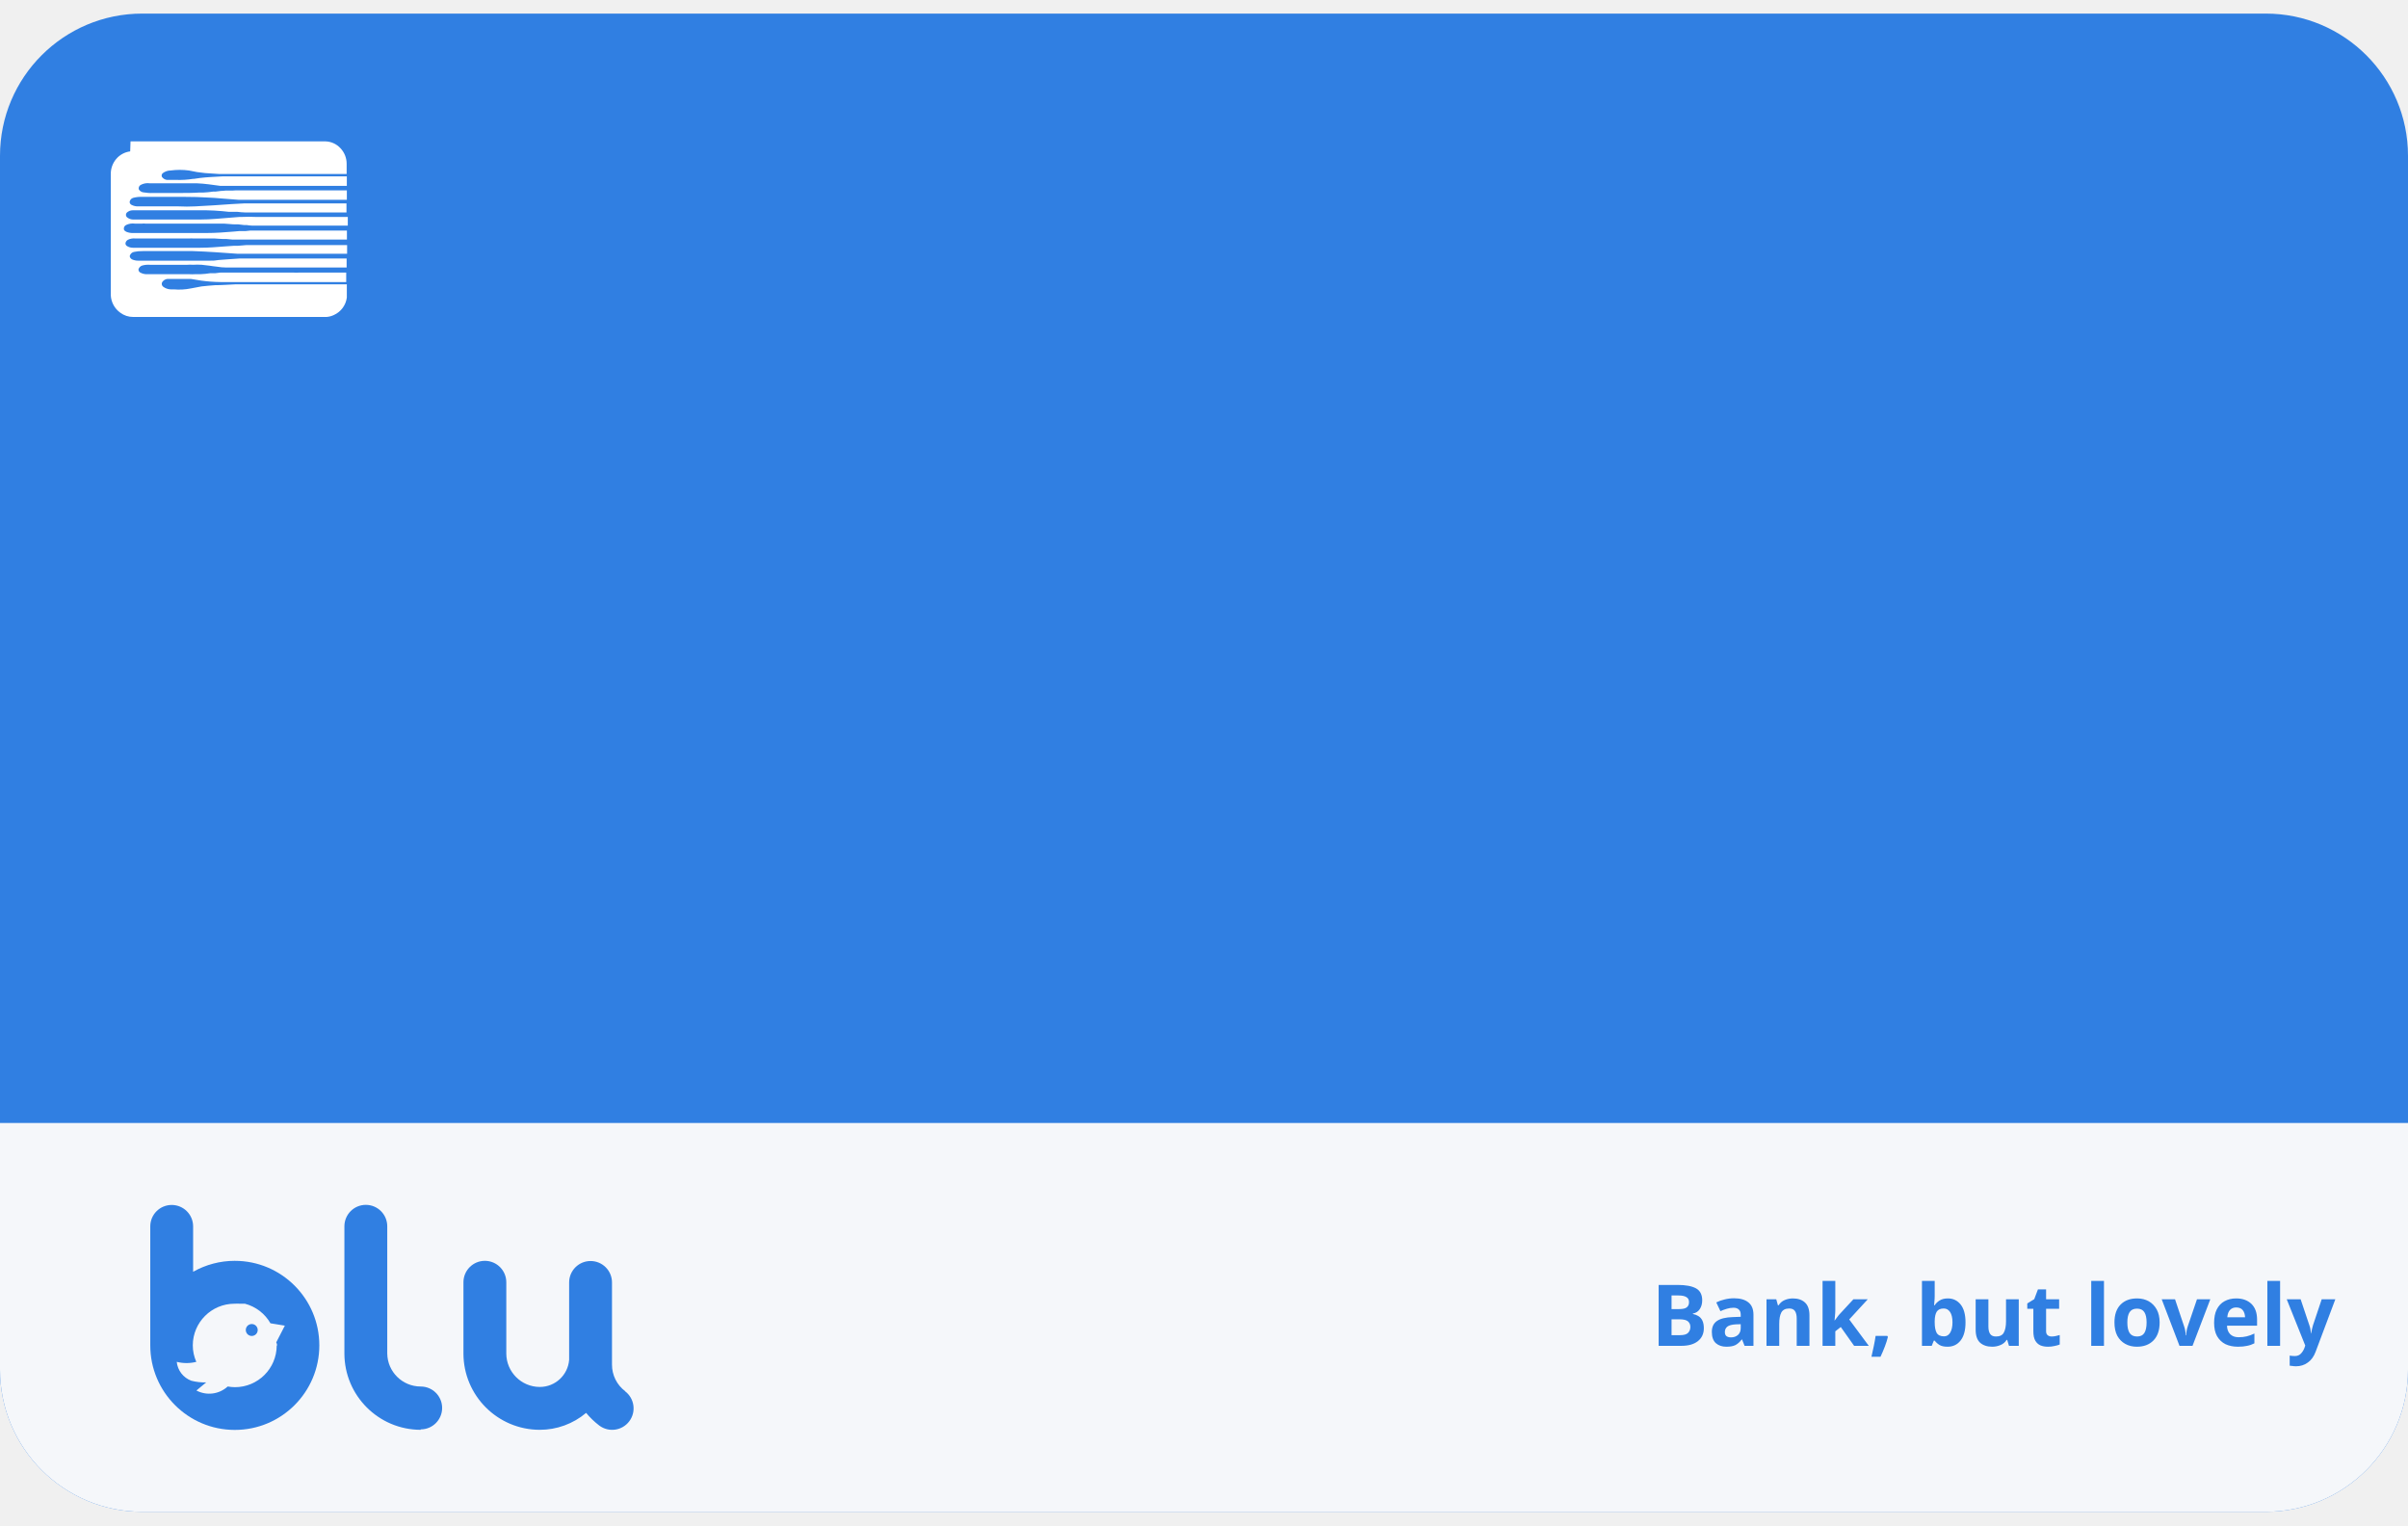
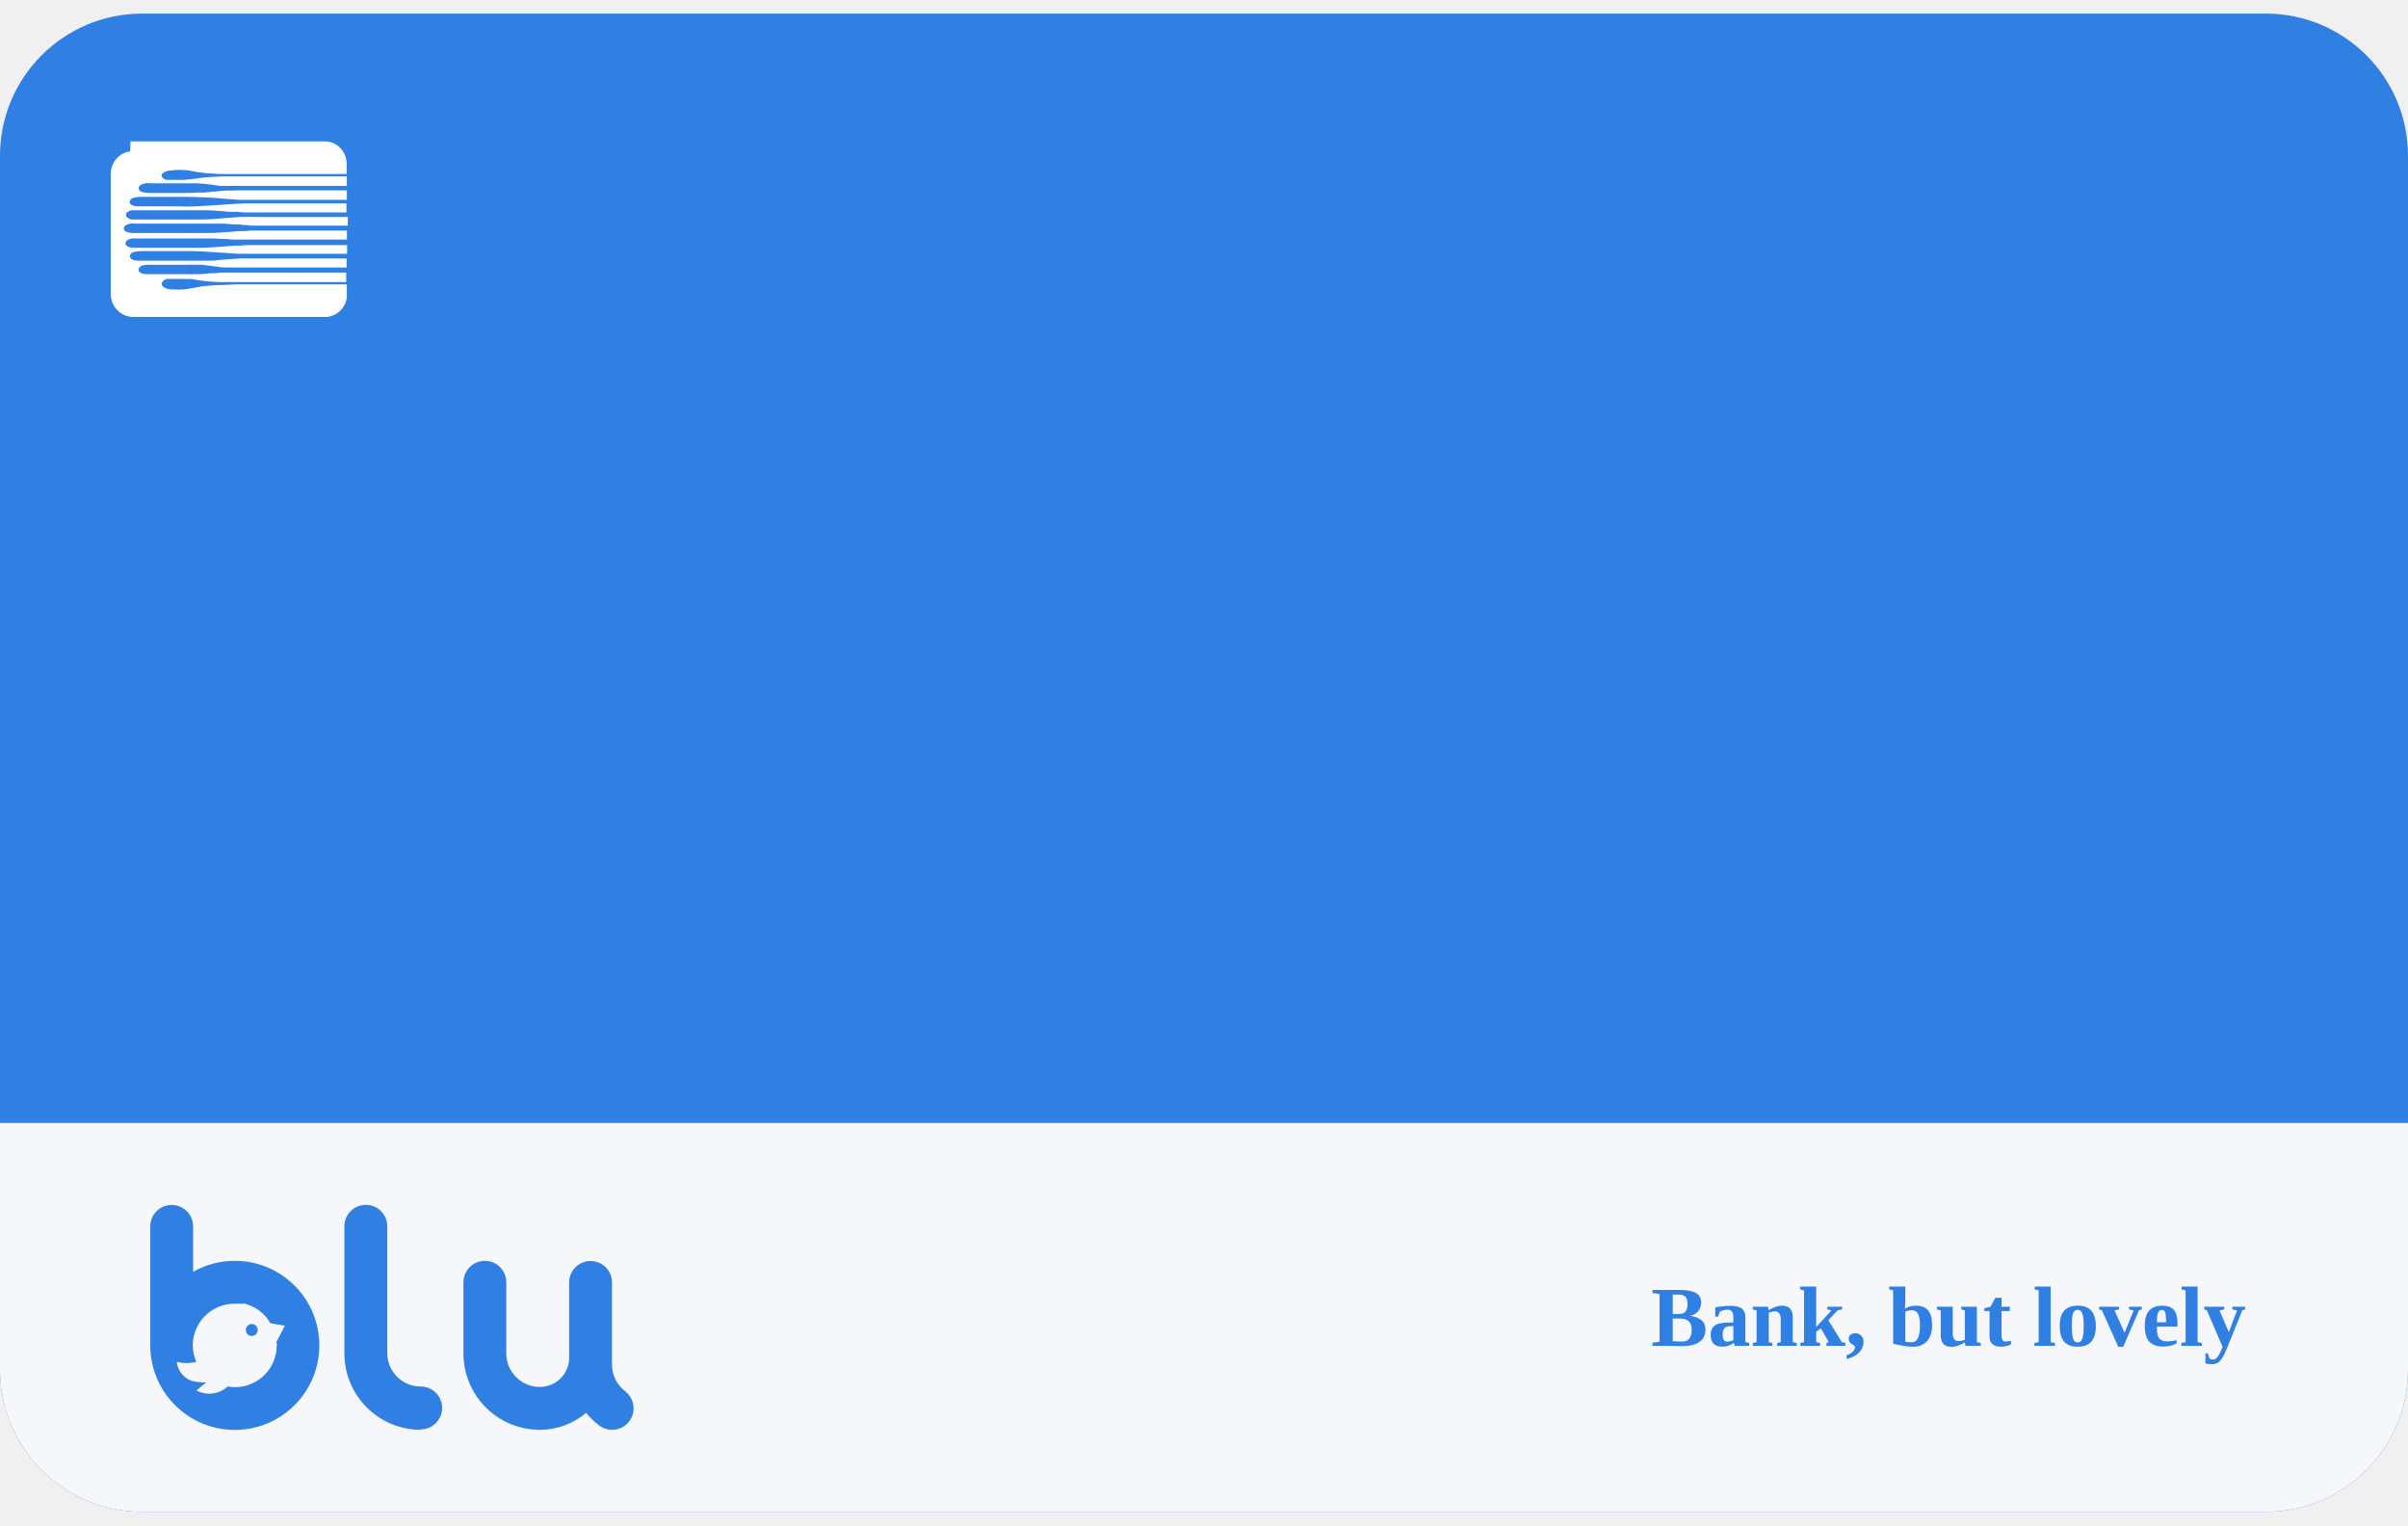
<svg xmlns="http://www.w3.org/2000/svg" width="300" height="190" viewBox="0 0 254 158">
  <defs>
    <style>
            .cls-1{fill:#307fe2}
        </style>
  </defs>
  <g id="Group_10621" transform="translate(-61 -182)">
    <rect id="Rectangle_17767" width="254" height="158" class="cls-1" rx="15" transform="translate(61 182)" />
    <path id="Rectangle_17768" fill="#f5f7fa" d="M15 0h224a15 15 0 0 1 15 15v26H0V15A15 15 0 0 1 15 0z" transform="rotate(180 157.5 170)" />
    <g id="Group_10610" transform="translate(0 -.633)">
      <path id="Path_6208" d="M430.249 578.154a8.059 8.059 0 0 1-8.049-8.054v-13.41a2.26 2.26 0 1 1 4.52 0v13.41a3.529 3.529 0 0 0 3.529 3.488 2.26 2.26 0 1 1 0 4.52z" class="cls-1" transform="translate(-324.872 -246.164)" />
      <path id="Path_6209" d="M451.438 573.905a3.488 3.488 0 0 1-1.4-2.817v-8.658a2.26 2.26 0 0 0-4.52 0v8.152a3.1 3.1 0 0 1-3.1 2.869 3.539 3.539 0 0 1-3.529-3.529v-7.512a2.26 2.26 0 0 0-4.52 0v7.512a8.059 8.059 0 0 0 8.049 8.049 7.574 7.574 0 0 0 4.891-1.785 8.465 8.465 0 0 0 1.383 1.331 2.262 2.262 0 0 0 2.724-3.612z" class="cls-1" transform="translate(-324.484 -245.981)" />
      <path id="Path_6210" d="M411.276 560.332a8.926 8.926 0 0 0-4.4 1.156V556.7a2.26 2.26 0 1 0-4.52 0v12.538a8.916 8.916 0 1 0 8.916-8.905zm4.417 8.926a4.406 4.406 0 0 1-4.406 4.4 4.676 4.676 0 0 1-.764-.072 2.889 2.889 0 0 1-3.3.423l1.032-.856a5.64 5.64 0 0 1-1.569-.175 2.383 2.383 0 0 1-1.538-1.992 4.189 4.189 0 0 0 2.064 0 4.261 4.261 0 0 1-.371-1.744 4.4 4.4 0 0 1 4.4-4.386 5.658 5.658 0 0 1 .6 0h.5a4.386 4.386 0 0 1 2.693 2.064l1.517.248-.908 1.765a.69.69 0 0 1 .093.33z" class="cls-1" transform="translate(-325.505 -246.164)" />
      <circle id="Ellipse_891" cx=".629" cy=".629" r=".629" class="cls-1" transform="translate(86.926 320.834)" />
    </g>
-     <text id="Bank_but_lovely" fill="#307fe2" font-family="IRANYekan-Bold, IRANYekan" font-size="9px" font-weight="700" transform="translate(235.146 322.5)">
+     <text id="Bank_but_lovely" fill="#307fe2" font-size="9px" font-weight="700" transform="translate(235.146 322.5)">
      <tspan x="0" y="0">Bank, but lovely</tspan>
    </text>
    <path id="Path_6211" fill="#fff" d="M402.556 448.21h20.208a2.173 2.173 0 0 1 .361 0 2.226 2.226 0 0 1 1.585.732 2.367 2.367 0 0 1 .642 1.635v1.073h-13.429l-1.514-.1a12.4 12.4 0 0 1-1.695-.271 7.284 7.284 0 0 0-1.926 0 1.384 1.384 0 0 0-.842.291.331.331 0 0 0-.08.381.762.762 0 0 0 .511.321h.953a9.349 9.349 0 0 0 1.835-.11h.09l.612-.09c.792-.1 1.595-.12 2.387-.171h13.117v1h-13.348c-.832-.11-1.655-.241-2.487-.271h-4.954a1.564 1.564 0 0 0-.953.171.411.411 0 0 0-.2.471.662.662 0 0 0 .461.311 5.019 5.019 0 0 0 1.093.07h2.617c.752 0 1.494 0 2.236-.05a3.266 3.266 0 0 0 .441 0 9.456 9.456 0 0 0 1-.1h.261l.572-.07h.09c.5-.08 1 0 1.5-.06h11.673v1h-10.8a5.833 5.833 0 0 1-.592 0l-1.805-.14c-.491-.05-1-.08-1.474-.1-.772-.05-1.554-.07-2.337-.07h-4.525a3.246 3.246 0 0 0-1 .1.521.521 0 0 0-.381.451.381.381 0 0 0 .18.281 1.445 1.445 0 0 0 .762.17h4.222a16.877 16.877 0 0 0 1.745 0c1.284-.06 2.557-.15 3.841-.241l1.284-.07h10.841v.953H414.7a8.932 8.932 0 0 1-.893-.07h-.9l-.672-.07c-.562-.05-1.113-.08-1.675-.09h-7.772a.913.913 0 0 0-.632.251.351.351 0 0 0 0 .461 1 1 0 0 0 .642.261h7.161c1 0 2.066-.11 3.089-.191l1-.08h.241a14.611 14.611 0 0 1 1.484 0h9.7v.912h-10.13a4.862 4.862 0 0 1-.552-.06h-.271l-.6-.07h-.341c-.391 0-.792-.07-1.193-.08h-8.276a1.168 1.168 0 0 0-.321 0h-.782a1.614 1.614 0 0 0-.923.15.421.421 0 0 0-.231.431c0 .14.16.231.281.291a1.735 1.735 0 0 0 .722.12h7.732c.943 0 1.9-.07 2.838-.15l.562-.05h.672l.552-.06h10.169v.953H414.65a1.447 1.447 0 0 1-.291 0h-1.033l-.642-.06h-.361c-.311 0-.632-.05-.943-.06h-2.28a1.128 1.128 0 0 0-.261 0h-5.335a4 4 0 0 0-.491 0 1.413 1.413 0 0 0-.732.14.492.492 0 0 0-.261.391.341.341 0 0 0 .16.271 1.163 1.163 0 0 0 .632.18h7.1c.913 0 1.815-.08 2.718-.15l.872-.06h.411l.842-.07H425.4v.913h-11.572c-1.565-.11-3.129-.231-4.693-.281h-.772a2.173 2.173 0 0 0-.361 0h-4.152a4.174 4.174 0 0 0-.943.09.582.582 0 0 0-.421.381c-.05.17.09.321.221.4a1.542 1.542 0 0 0 .662.14h7.04a4.216 4.216 0 0 0 .5 0 4.268 4.268 0 0 0 .943-.07c.742-.05 1.484-.12 2.236-.161h11.262v.953h-12.685a6.505 6.505 0 0 1-1-.09l-.411-.05-.331-.05-.862-.1a7.271 7.271 0 0 0-.933 0 3.618 3.618 0 0 0-.572 0h-3.971a2.379 2.379 0 0 0-.8.08.612.612 0 0 0-.391.391.372.372 0 0 0 .171.341 1.394 1.394 0 0 0 .772.18h4.382a4.849 4.849 0 0 0 .662 0 5.162 5.162 0 0 0 .562 0 8.275 8.275 0 0 0 1-.1h.532l.572-.07a1.529 1.529 0 0 0 .3 0h7.353a5.018 5.018 0 0 0 .672 0h4.934v1h-13.283a16.539 16.539 0 0 1-2.006-.15l-1.1-.18h-.361a4.738 4.738 0 0 0-.532 0h-1.584a.752.752 0 0 0-.552.351.381.381 0 0 0 .11.471 1.394 1.394 0 0 0 .8.281h.331a6.248 6.248 0 0 0 1.785-.1l1.123-.211c.471-.06.953-.09 1.434-.13.7 0 1.414-.06 2.126-.09h11.774v1.394a2.347 2.347 0 0 1-1.354 1.835 2.154 2.154 0 0 1-.792.211h-20.388a2.246 2.246 0 0 1-1.364-.451 2.4 2.4 0 0 1-1-1.835V451.66a2.417 2.417 0 0 1 .572-1.595 2.307 2.307 0 0 1 1.474-.8" transform="translate(-327.787 -252.733)" />
  </g>
</svg>
